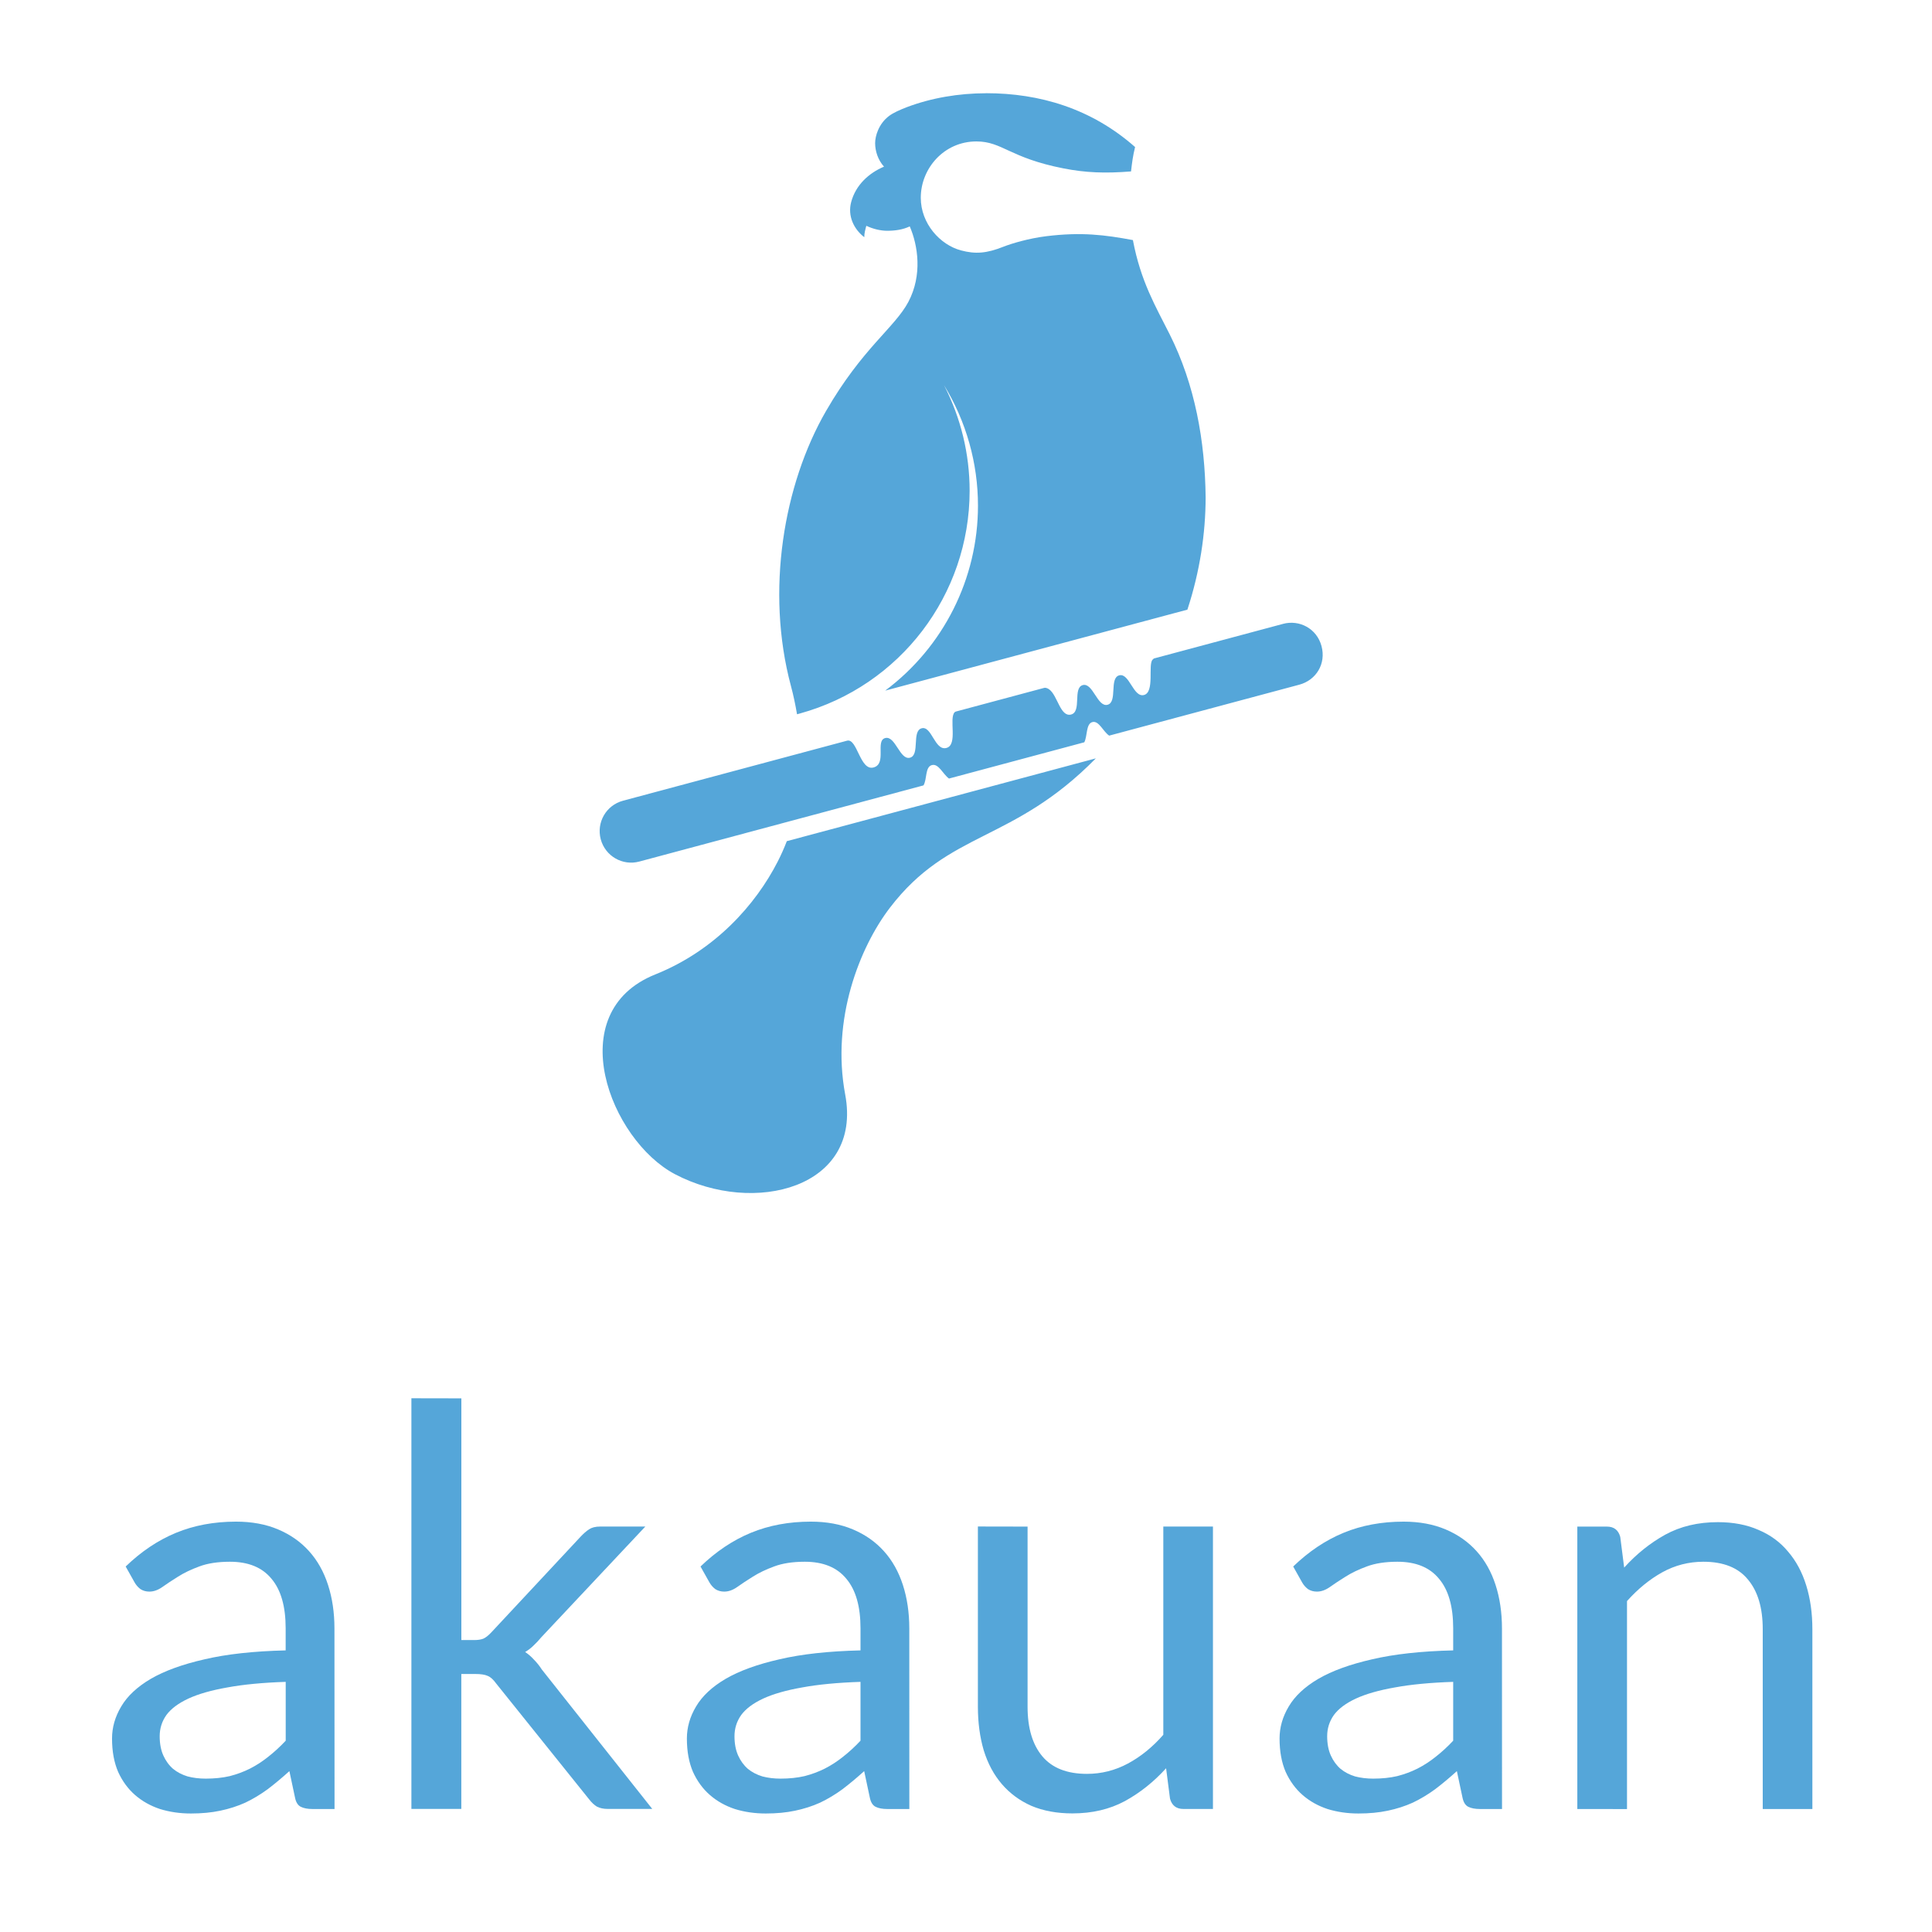
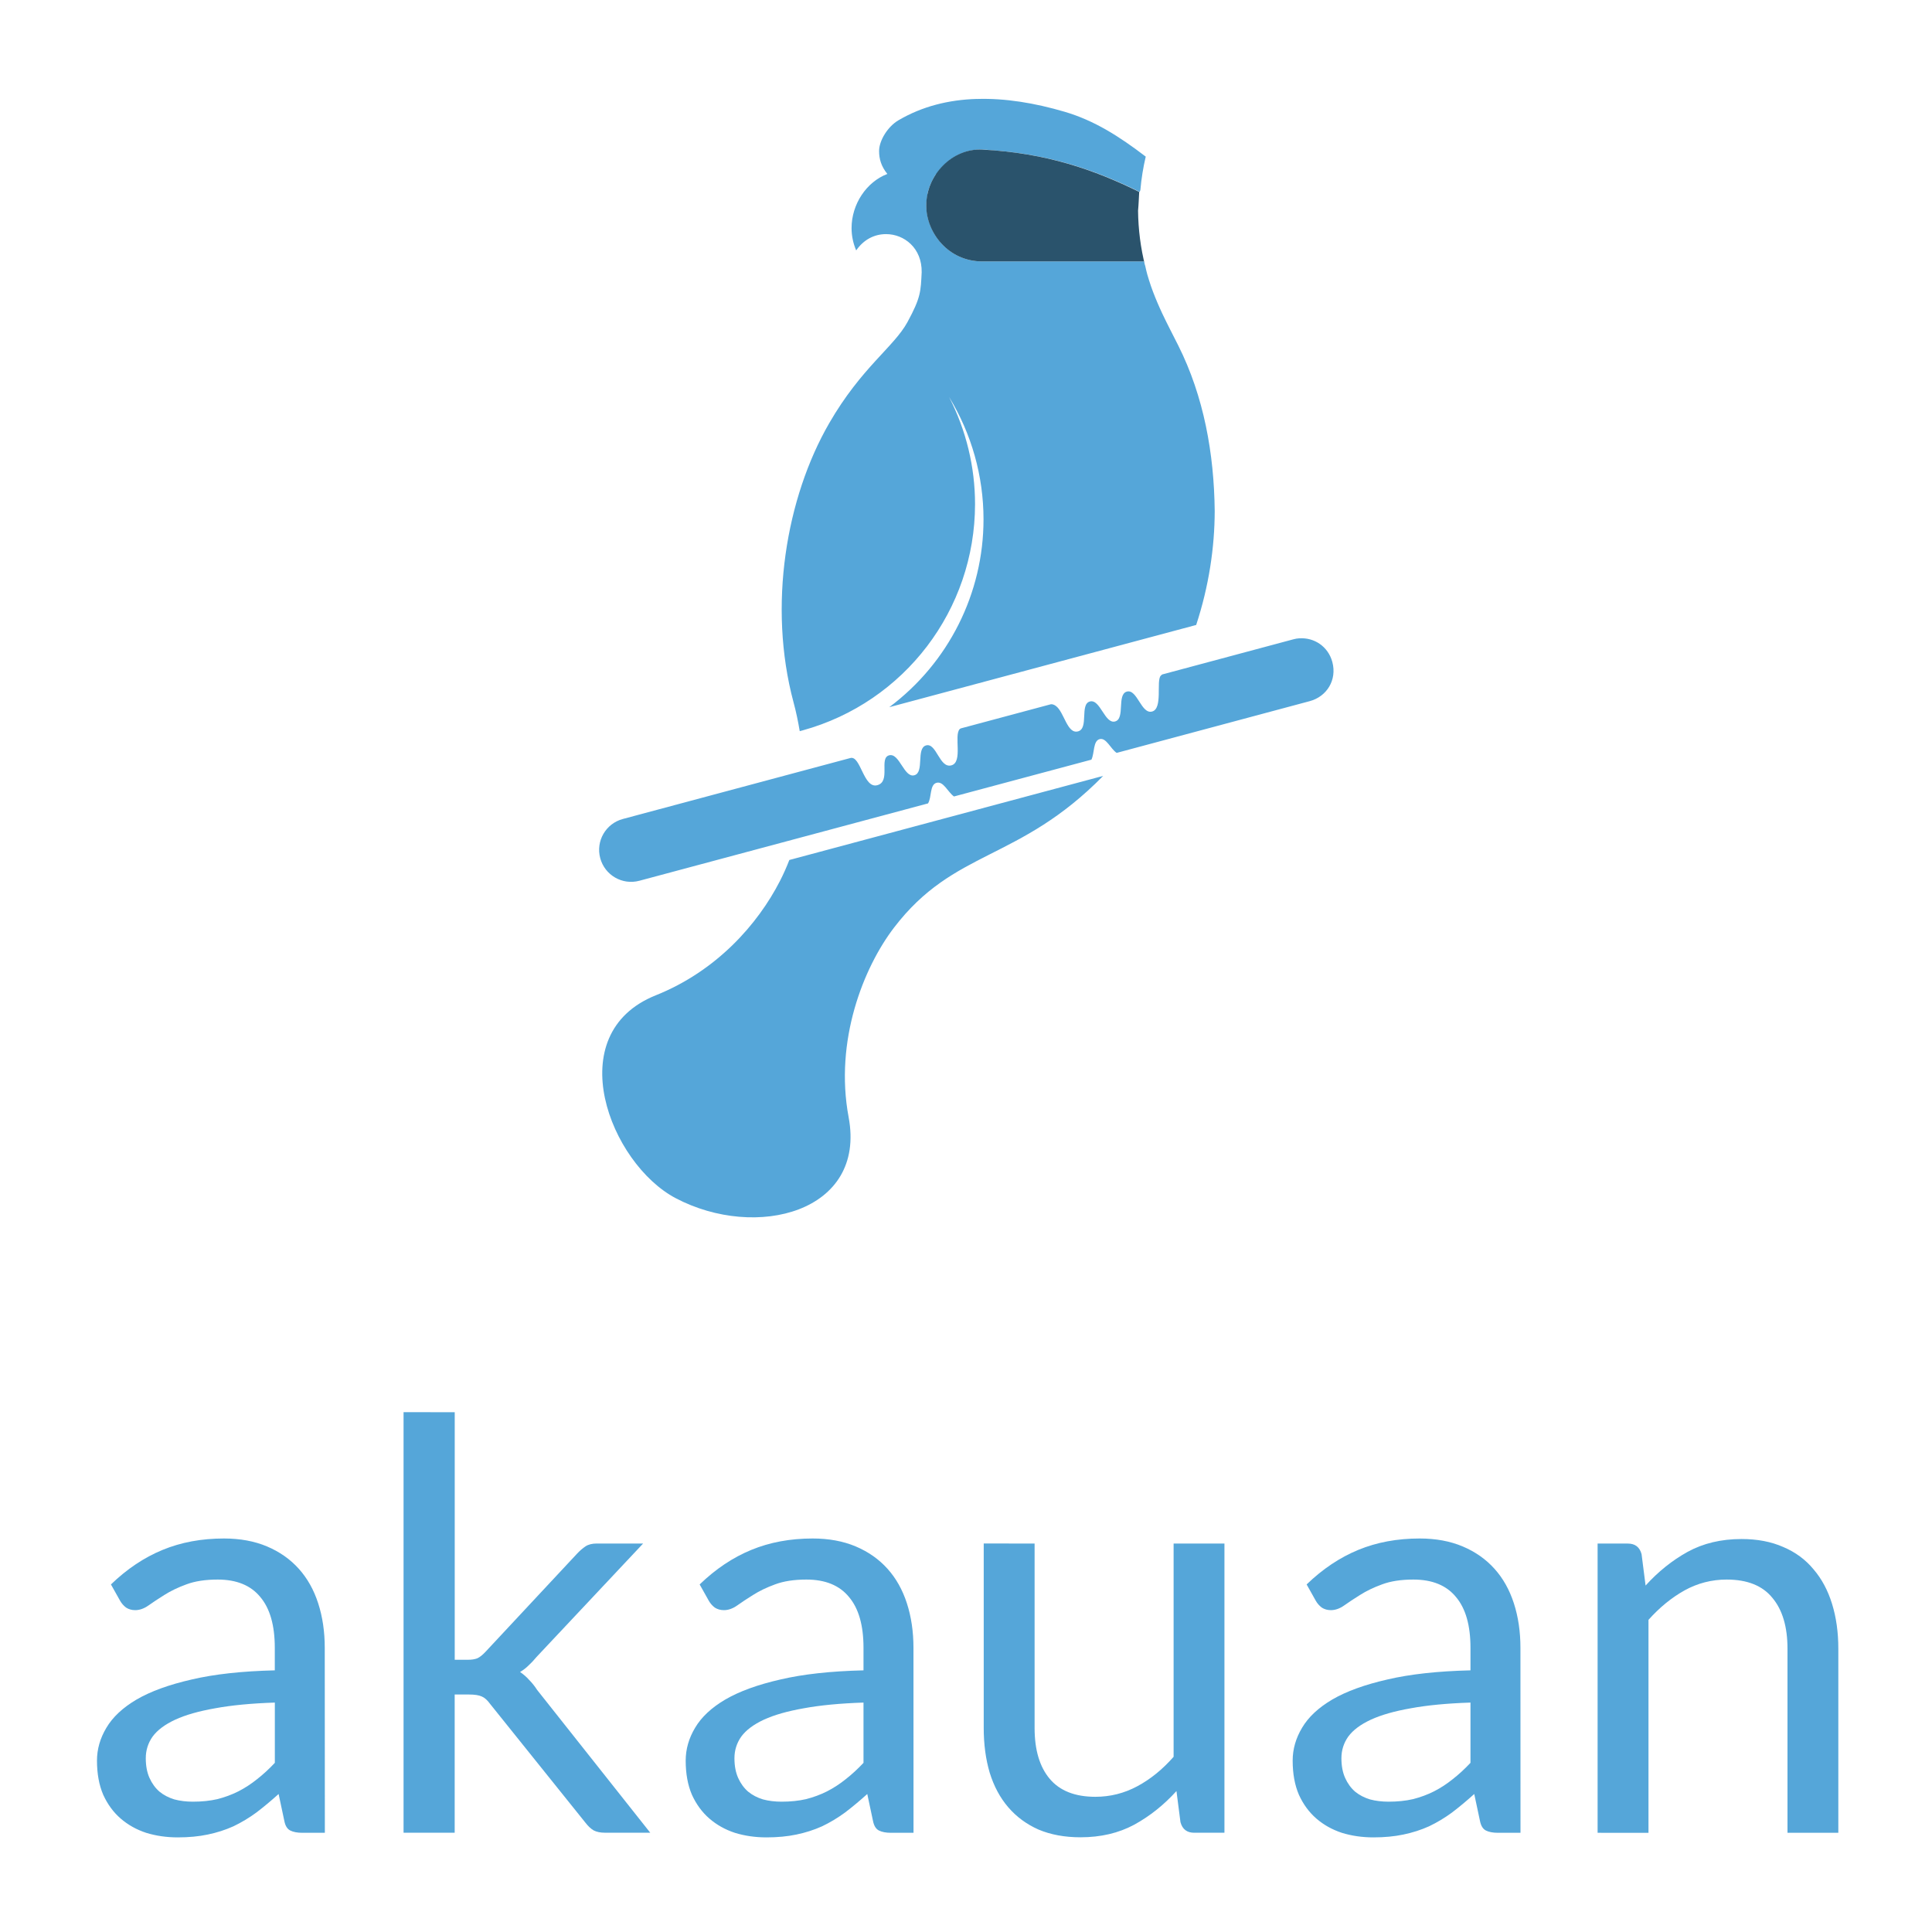
<svg xmlns="http://www.w3.org/2000/svg" width="400" height="400" viewBox="0 0 105.833 105.833" version="1.1" id="svg2737">
  <defs id="defs2734" />
  <g id="layer1" transform="translate(-8.793126,-461.8961)">
-     <g aria-label="akauan" transform="matrix(2.584494,0,0,2.584494,-3276.428,435.2047)" id="text3410" style="font-size:11.817px;line-height:0;font-family:Lato;-inkscape-font-specification:'Lato, Normal';white-space:pre;inline-size:50.04;display:inline;fill:#55a6d9;stroke-width:0.102">
-       <path d="m 1278.218,48.67 h -0.467 q -0.154,0 -0.248,-0.047 -0.095,-0.047 -0.124,-0.201 l -0.118,-0.555 q -0.236,0.213 -0.461,0.384 -0.225,0.165 -0.473,0.284 -0.248,0.112 -0.532,0.171 -0.278,0.059 -0.621,0.059 -0.349,0 -0.656,-0.095 -0.301,-0.1 -0.526,-0.295 -0.225,-0.195 -0.36,-0.49 -0.13,-0.301 -0.13,-0.709 0,-0.355 0.195,-0.68 0.195,-0.331 0.626,-0.585 0.437,-0.254 1.14,-0.414 0.703,-0.165 1.719,-0.189 v -0.467 q 0,-0.697 -0.301,-1.052 -0.295,-0.36 -0.88,-0.36 -0.384,0 -0.65,0.1 -0.26,0.095 -0.455,0.219 -0.189,0.118 -0.331,0.219 -0.136,0.095 -0.272,0.095 -0.106,0 -0.189,-0.053 -0.077,-0.059 -0.124,-0.142 l -0.189,-0.337 q 0.496,-0.479 1.069,-0.715 0.573,-0.236 1.27,-0.236 0.502,0 0.892,0.165 0.39,0.165 0.656,0.461 0.266,0.295 0.402,0.715 0.136,0.42 0.136,0.922 z m -2.73,-0.644 q 0.278,0 0.508,-0.053 0.23,-0.059 0.431,-0.16 0.207,-0.106 0.39,-0.254 0.189,-0.148 0.366,-0.337 v -1.247 q -0.727,0.024 -1.235,0.118 -0.508,0.089 -0.827,0.236 -0.319,0.148 -0.467,0.349 -0.142,0.201 -0.142,0.449 0,0.236 0.077,0.408 0.077,0.171 0.207,0.284 0.13,0.106 0.307,0.16 0.177,0.047 0.384,0.047 z" style="line-height:1.2" id="path2952" />
-       <path d="m 1280.906,39.966 v 5.123 h 0.272 q 0.118,0 0.195,-0.03 0.077,-0.035 0.171,-0.136 l 1.891,-2.027 q 0.089,-0.095 0.177,-0.154 0.089,-0.059 0.236,-0.059 h 0.957 l -2.204,2.346 q -0.083,0.1 -0.166,0.177 -0.077,0.077 -0.177,0.136 0.106,0.071 0.189,0.165 0.089,0.089 0.165,0.207 l 2.34,2.954 h -0.945 q -0.13,0 -0.225,-0.047 -0.089,-0.053 -0.171,-0.16 l -1.968,-2.452 q -0.089,-0.124 -0.177,-0.16 -0.089,-0.041 -0.266,-0.041 h -0.295 v 2.86 h -1.058 v -8.704 z" style="line-height:1.2" id="path2954" />
-       <path d="m 1290.401,48.67 h -0.467 q -0.154,0 -0.248,-0.047 -0.094,-0.047 -0.124,-0.201 l -0.118,-0.555 q -0.236,0.213 -0.461,0.384 -0.225,0.165 -0.473,0.284 -0.248,0.112 -0.532,0.171 -0.278,0.059 -0.62,0.059 -0.349,0 -0.656,-0.095 -0.301,-0.1 -0.526,-0.295 -0.225,-0.195 -0.36,-0.49 -0.13,-0.301 -0.13,-0.709 0,-0.355 0.195,-0.68 0.195,-0.331 0.626,-0.585 0.437,-0.254 1.14,-0.414 0.703,-0.165 1.719,-0.189 v -0.467 q 0,-0.697 -0.301,-1.052 -0.295,-0.36 -0.88,-0.36 -0.384,0 -0.65,0.1 -0.26,0.095 -0.455,0.219 -0.189,0.118 -0.331,0.219 -0.136,0.095 -0.272,0.095 -0.106,0 -0.189,-0.053 -0.077,-0.059 -0.124,-0.142 l -0.189,-0.337 q 0.496,-0.479 1.069,-0.715 0.573,-0.236 1.27,-0.236 0.502,0 0.892,0.165 0.39,0.165 0.656,0.461 0.266,0.295 0.402,0.715 0.136,0.42 0.136,0.922 z m -2.73,-0.644 q 0.278,0 0.508,-0.053 0.23,-0.059 0.431,-0.16 0.207,-0.106 0.39,-0.254 0.189,-0.148 0.366,-0.337 v -1.247 q -0.727,0.024 -1.235,0.118 -0.508,0.089 -0.827,0.236 -0.319,0.148 -0.467,0.349 -0.142,0.201 -0.142,0.449 0,0.236 0.077,0.408 0.077,0.171 0.207,0.284 0.13,0.106 0.307,0.16 0.177,0.047 0.384,0.047 z" style="line-height:1.2" id="path2956" />
-       <path d="m 1292.907,42.684 v 3.817 q 0,0.68 0.313,1.052 0.313,0.372 0.945,0.372 0.461,0 0.869,-0.219 0.408,-0.219 0.75,-0.609 v -4.414 h 1.052 v 5.986 h -0.626 q -0.225,0 -0.284,-0.219 l -0.083,-0.644 q -0.39,0.431 -0.875,0.697 -0.484,0.26 -1.111,0.26 -0.49,0 -0.869,-0.16 -0.372,-0.165 -0.626,-0.461 -0.254,-0.295 -0.384,-0.715 -0.124,-0.42 -0.124,-0.928 v -3.817 z" style="line-height:1.2" id="path2958" />
-       <path d="m 1302.963,48.67 h -0.467 q -0.154,0 -0.248,-0.047 -0.094,-0.047 -0.124,-0.201 l -0.118,-0.555 q -0.236,0.213 -0.461,0.384 -0.225,0.165 -0.473,0.284 -0.248,0.112 -0.532,0.171 -0.278,0.059 -0.62,0.059 -0.349,0 -0.656,-0.095 -0.301,-0.1 -0.526,-0.295 -0.225,-0.195 -0.36,-0.49 -0.13,-0.301 -0.13,-0.709 0,-0.355 0.195,-0.68 0.195,-0.331 0.626,-0.585 0.437,-0.254 1.14,-0.414 0.703,-0.165 1.719,-0.189 v -0.467 q 0,-0.697 -0.301,-1.052 -0.295,-0.36 -0.88,-0.36 -0.384,0 -0.65,0.1 -0.26,0.095 -0.455,0.219 -0.189,0.118 -0.331,0.219 -0.136,0.095 -0.272,0.095 -0.106,0 -0.189,-0.053 -0.077,-0.059 -0.124,-0.142 l -0.189,-0.337 q 0.496,-0.479 1.069,-0.715 0.573,-0.236 1.27,-0.236 0.502,0 0.892,0.165 0.39,0.165 0.656,0.461 0.266,0.295 0.402,0.715 0.136,0.42 0.136,0.922 z m -2.73,-0.644 q 0.278,0 0.508,-0.053 0.23,-0.059 0.431,-0.16 0.207,-0.106 0.39,-0.254 0.189,-0.148 0.366,-0.337 v -1.247 q -0.727,0.024 -1.235,0.118 -0.508,0.089 -0.827,0.236 -0.319,0.148 -0.467,0.349 -0.142,0.201 -0.142,0.449 0,0.236 0.077,0.408 0.077,0.171 0.207,0.284 0.13,0.106 0.307,0.16 0.177,0.047 0.384,0.047 z" style="line-height:1.2" id="path2960" />
-       <path d="m 1304.559,48.67 v -5.986 h 0.626 q 0.225,0 0.284,0.219 l 0.083,0.65 q 0.39,-0.431 0.869,-0.697 0.485,-0.266 1.117,-0.266 0.49,0 0.863,0.165 0.378,0.16 0.626,0.461 0.254,0.295 0.384,0.715 0.13,0.42 0.13,0.928 v 3.811 h -1.052 v -3.811 q 0,-0.679 -0.313,-1.052 -0.307,-0.378 -0.945,-0.378 -0.467,0 -0.874,0.225 -0.402,0.225 -0.745,0.609 v 4.408 z" style="line-height:1.2" id="path2962" />
+     <g aria-label="akauan" transform="matrix(2.646828,0,0,2.646828,-3356.635,433.4737)" id="text3410-7" style="font-size:11.817px;line-height:0;font-family:Lato;-inkscape-font-specification:'Lato, Normal';white-space:pre;inline-size:50.04;display:inline;fill:#55a6d9;stroke-width:0.1">
+       <path d="m 1278.218,48.67 h -0.467 q -0.154,0 -0.248,-0.047 -0.095,-0.047 -0.124,-0.201 l -0.118,-0.555 q -0.236,0.213 -0.461,0.384 -0.225,0.165 -0.473,0.284 -0.248,0.112 -0.532,0.171 -0.278,0.059 -0.621,0.059 -0.349,0 -0.656,-0.095 -0.301,-0.1 -0.526,-0.295 -0.225,-0.195 -0.36,-0.49 -0.13,-0.301 -0.13,-0.709 0,-0.355 0.195,-0.68 0.195,-0.331 0.626,-0.585 0.437,-0.254 1.14,-0.414 0.703,-0.165 1.719,-0.189 v -0.467 q 0,-0.697 -0.301,-1.052 -0.295,-0.36 -0.88,-0.36 -0.384,0 -0.65,0.1 -0.26,0.095 -0.455,0.219 -0.189,0.118 -0.331,0.219 -0.136,0.095 -0.272,0.095 -0.106,0 -0.189,-0.053 -0.077,-0.059 -0.124,-0.142 l -0.189,-0.337 q 0.496,-0.479 1.069,-0.715 0.573,-0.236 1.27,-0.236 0.502,0 0.892,0.165 0.39,0.165 0.656,0.461 0.266,0.295 0.402,0.715 0.136,0.42 0.136,0.922 z m -2.73,-0.644 q 0.278,0 0.508,-0.053 0.23,-0.059 0.431,-0.16 0.207,-0.106 0.39,-0.254 0.189,-0.148 0.366,-0.337 v -1.247 q -0.727,0.024 -1.235,0.118 -0.508,0.089 -0.827,0.236 -0.319,0.148 -0.467,0.349 -0.142,0.201 -0.142,0.449 0,0.236 0.077,0.408 0.077,0.171 0.207,0.284 0.13,0.106 0.307,0.16 0.177,0.047 0.384,0.047 z" style="line-height:1.2" id="path20718" />
+       <path d="m 1280.906,39.966 v 5.123 h 0.272 q 0.118,0 0.195,-0.03 0.077,-0.035 0.171,-0.136 l 1.891,-2.027 q 0.089,-0.095 0.177,-0.154 0.089,-0.059 0.236,-0.059 h 0.957 l -2.204,2.346 q -0.083,0.1 -0.166,0.177 -0.077,0.077 -0.177,0.136 0.106,0.071 0.189,0.165 0.089,0.089 0.165,0.207 l 2.34,2.954 h -0.945 q -0.13,0 -0.225,-0.047 -0.089,-0.053 -0.171,-0.16 l -1.968,-2.452 q -0.089,-0.124 -0.177,-0.16 -0.089,-0.041 -0.266,-0.041 h -0.295 v 2.86 h -1.058 v -8.704 z" style="line-height:1.2" id="path20720" />
+       <path d="m 1290.401,48.67 h -0.467 q -0.154,0 -0.248,-0.047 -0.094,-0.047 -0.124,-0.201 l -0.118,-0.555 q -0.236,0.213 -0.461,0.384 -0.225,0.165 -0.473,0.284 -0.248,0.112 -0.532,0.171 -0.278,0.059 -0.62,0.059 -0.349,0 -0.656,-0.095 -0.301,-0.1 -0.526,-0.295 -0.225,-0.195 -0.36,-0.49 -0.13,-0.301 -0.13,-0.709 0,-0.355 0.195,-0.68 0.195,-0.331 0.626,-0.585 0.437,-0.254 1.14,-0.414 0.703,-0.165 1.719,-0.189 v -0.467 q 0,-0.697 -0.301,-1.052 -0.295,-0.36 -0.88,-0.36 -0.384,0 -0.65,0.1 -0.26,0.095 -0.455,0.219 -0.189,0.118 -0.331,0.219 -0.136,0.095 -0.272,0.095 -0.106,0 -0.189,-0.053 -0.077,-0.059 -0.124,-0.142 l -0.189,-0.337 q 0.496,-0.479 1.069,-0.715 0.573,-0.236 1.27,-0.236 0.502,0 0.892,0.165 0.39,0.165 0.656,0.461 0.266,0.295 0.402,0.715 0.136,0.42 0.136,0.922 z m -2.73,-0.644 q 0.278,0 0.508,-0.053 0.23,-0.059 0.431,-0.16 0.207,-0.106 0.39,-0.254 0.189,-0.148 0.366,-0.337 v -1.247 q -0.727,0.024 -1.235,0.118 -0.508,0.089 -0.827,0.236 -0.319,0.148 -0.467,0.349 -0.142,0.201 -0.142,0.449 0,0.236 0.077,0.408 0.077,0.171 0.207,0.284 0.13,0.106 0.307,0.16 0.177,0.047 0.384,0.047 z" style="line-height:1.2" id="path20722" />
+       <path d="m 1292.907,42.684 v 3.817 q 0,0.68 0.313,1.052 0.313,0.372 0.945,0.372 0.461,0 0.869,-0.219 0.408,-0.219 0.75,-0.609 v -4.414 h 1.052 v 5.986 h -0.626 q -0.225,0 -0.284,-0.219 l -0.083,-0.644 q -0.39,0.431 -0.875,0.697 -0.484,0.26 -1.111,0.26 -0.49,0 -0.869,-0.16 -0.372,-0.165 -0.626,-0.461 -0.254,-0.295 -0.384,-0.715 -0.124,-0.42 -0.124,-0.928 v -3.817 z" style="line-height:1.2" id="path20724" />
+       <path d="m 1302.963,48.67 h -0.467 q -0.154,0 -0.248,-0.047 -0.094,-0.047 -0.124,-0.201 l -0.118,-0.555 q -0.236,0.213 -0.461,0.384 -0.225,0.165 -0.473,0.284 -0.248,0.112 -0.532,0.171 -0.278,0.059 -0.62,0.059 -0.349,0 -0.656,-0.095 -0.301,-0.1 -0.526,-0.295 -0.225,-0.195 -0.36,-0.49 -0.13,-0.301 -0.13,-0.709 0,-0.355 0.195,-0.68 0.195,-0.331 0.626,-0.585 0.437,-0.254 1.14,-0.414 0.703,-0.165 1.719,-0.189 v -0.467 q 0,-0.697 -0.301,-1.052 -0.295,-0.36 -0.88,-0.36 -0.384,0 -0.65,0.1 -0.26,0.095 -0.455,0.219 -0.189,0.118 -0.331,0.219 -0.136,0.095 -0.272,0.095 -0.106,0 -0.189,-0.053 -0.077,-0.059 -0.124,-0.142 l -0.189,-0.337 q 0.496,-0.479 1.069,-0.715 0.573,-0.236 1.27,-0.236 0.502,0 0.892,0.165 0.39,0.165 0.656,0.461 0.266,0.295 0.402,0.715 0.136,0.42 0.136,0.922 z m -2.73,-0.644 q 0.278,0 0.508,-0.053 0.23,-0.059 0.431,-0.16 0.207,-0.106 0.39,-0.254 0.189,-0.148 0.366,-0.337 v -1.247 q -0.727,0.024 -1.235,0.118 -0.508,0.089 -0.827,0.236 -0.319,0.148 -0.467,0.349 -0.142,0.201 -0.142,0.449 0,0.236 0.077,0.408 0.077,0.171 0.207,0.284 0.13,0.106 0.307,0.16 0.177,0.047 0.384,0.047 z" style="line-height:1.2" id="path20726" />
+       <path d="m 1304.559,48.67 v -5.986 h 0.626 q 0.225,0 0.284,0.219 l 0.083,0.65 q 0.39,-0.431 0.869,-0.697 0.485,-0.266 1.117,-0.266 0.49,0 0.863,0.165 0.378,0.16 0.626,0.461 0.254,0.295 0.384,0.715 0.13,0.42 0.13,0.928 v 3.811 h -1.052 v -3.811 q 0,-0.679 -0.313,-1.052 -0.307,-0.378 -0.945,-0.378 -0.467,0 -0.874,0.225 -0.402,0.225 -0.745,0.609 v 4.408 z" style="line-height:1.2" id="path20728" />
    </g>
-     <path id="path3404" style="fill:#55a6d9;fill-opacity:1;stroke:none;stroke-width:0.212;stroke-dasharray:none;stroke-opacity:1" d="m 62.817,467.004 c -1.501,2e-5 -3.006,0.254 -4.356,0.765 -0.384,0.15 -0.726,0.301 -0.961,0.475 -0.576,0.429 -0.768,1.107 -0.768,1.491 0,0.434 0.152,0.92 0.486,1.29 -0.831,0.351 -1.549,1.005 -1.798,1.938 -0.205,0.768 0.149,1.489 0.717,1.926 0,-0.225 0.063,-0.443 0.113,-0.624 0.381,0.181 0.78,0.268 1.127,0.273 0.452,2e-5 0.867,-0.059 1.251,-0.24 0.447,1.031 0.705,2.661 -0.076,4.136 -0.746,1.409 -2.523,2.536 -4.512,5.981 -2.319,4.016 -3.316,9.848 -1.921,15.055 0.139,0.512 0.245,1.031 0.335,1.553 l 0.159,-0.043 -3.33e-4,-2.5e-4 c 5.489,-1.514 9.294,-6.505 9.296,-12.2 0,-2.013 -0.482,-3.996 -1.403,-5.786 1.216,1.988 1.86,4.273 1.86,6.603 0,3.989 -1.887,7.744 -5.083,10.131 l 16.555,-4.436 c 0.685,-2.089 0.995,-4.174 0.999,-6.145 -0.033,-3.093 -0.583,-6.173 -1.97,-8.937 -0.764,-1.522 -1.587,-2.894 -2.014,-5.162 -1.537,-0.287 -2.82,-0.449 -4.742,-0.213 -0.967,0.119 -1.912,0.402 -2.355,0.578 -0.911,0.362 -1.526,0.413 -2.325,0.199 -1.135,-0.304 -2.198,-1.462 -2.198,-2.883 0,-1.608 1.274,-3.085 3.046,-3.085 1.424,0 1.811,0.9 4.788,1.48 1.189,0.232 2.253,0.277 3.683,0.163 0.06,-0.514 0.099,-0.832 0.222,-1.336 -2.399,-2.118 -5.24,-2.949 -8.158,-2.949 z m 16.257,29.068 c -0.898,0.241 -5.839,1.565 -7.027,1.883 -0.043,0.009 -0.066,0.019 -0.123,0.084 -0.249,0.286 0.126,1.77 -0.462,1.928 -0.588,0.158 -0.801,-1.226 -1.36,-1.076 -0.558,0.15 -0.08,1.462 -0.637,1.611 -0.558,0.149 -0.801,-1.226 -1.359,-1.077 -0.558,0.15 -0.046,1.453 -0.637,1.611 -0.594,0.159 -0.741,-1.047 -1.203,-1.377 -0.093,-0.069 -0.209,-0.101 -0.272,-0.082 -1.108,0.296 -4.836,1.296 -4.836,1.296 0,0 -0.053,0.019 -0.07,0.038 -0.328,0.341 0.192,1.785 -0.45,1.957 -0.642,0.172 -0.801,-1.226 -1.357,-1.077 -0.558,0.149 -0.08,1.462 -0.639,1.611 -0.558,0.15 -0.801,-1.226 -1.359,-1.076 -0.558,0.15 0.106,1.412 -0.639,1.611 -0.744,0.199 -0.891,-1.616 -1.45,-1.467 l -12.274,3.289 c -0.922,0.247 -1.465,1.189 -1.219,2.112 0.249,0.923 1.192,1.467 2.113,1.22 l 15.567,-4.172 c 0.202,-0.338 0.08,-1.006 0.456,-1.111 0.375,-0.104 0.603,0.495 0.941,0.736 l 7.412,-1.986 c 0.179,-0.353 0.083,-1.011 0.443,-1.107 0.358,-0.096 0.592,0.528 0.92,0.742 l 10.413,-2.79 c 0.923,-0.247 1.478,-1.144 1.219,-2.112 -0.258,-0.967 -1.213,-1.461 -2.112,-1.22 z m -10.251,7.366 -16.929,4.536 c -0.143,0.376 -0.312,0.751 -0.501,1.123 -1.201,2.347 -3.422,4.862 -6.7,6.176 -5.202,2.084 -2.468,9.079 1.074,10.944 4.331,2.281 10.284,0.764 9.325,-4.366 -0.773,-4.127 0.798,-8.069 2.443,-10.222 3.261,-4.27 6.706,-3.533 11.288,-8.191 z" />
+     <g id="g20702" transform="matrix(1.40625,0,0,1.40625,-25.06675,-216.8434)" style="stroke-width:0.711">
+       <path id="path17267" style="fill:#55a6d9;fill-opacity:1;stroke:none;stroke-width:0.151;stroke-dasharray:none;stroke-opacity:1" d="m 62.119,486.513 c -1.09,0.033 -2.119,0.289 -3.047,0.834 -0.406,0.239 -0.75,0.782 -0.75,1.196 0,0.299 0.079,0.593 0.322,0.892 -0.815,0.311 -1.394,1.177 -1.394,2.111 0,0.298 0.062,0.593 0.18,0.868 0.291,-0.422 0.708,-0.635 1.163,-0.635 0.706,-6e-5 1.403,0.542 1.388,1.485 -0.038,0.749 -0.029,0.978 -0.554,1.943 -0.526,0.966 -1.798,1.771 -3.049,3.939 -1.675,2.9 -2.395,7.112 -1.388,10.873 0.101,0.37 0.177,0.745 0.241,1.122 l 0.115,-0.031 c 3.963,-1.093 6.711,-4.698 6.714,-8.811 0,-1.454 -0.348,-2.886 -1.013,-4.178 0.878,1.436 1.343,3.086 1.343,4.769 0,2.881 -1.364,5.592 -3.672,7.317 l 11.956,-3.203 c 0.495,-1.508 0.719,-3.014 0.722,-4.438 -0.024,-2.234 -0.421,-4.458 -1.423,-6.455 -0.208,-0.413 -0.419,-0.815 -0.619,-1.237 -0.067,-0.141 -0.129,-0.285 -0.192,-0.429 -0.115,-0.272 -0.227,-0.555 -0.323,-0.865 -0.024,-0.071 -0.045,-0.142 -0.065,-0.214 -0.031,-0.106 -0.055,-0.22 -0.081,-0.332 -0.024,-0.065 -0.034,-0.125 -0.048,-0.192 l -6.3,10e-4 c -0.165,2e-5 -0.322,-0.016 -0.472,-0.05 -0.151,-0.033 -0.292,-0.08 -0.425,-0.141 -0.134,-0.061 -0.258,-0.134 -0.373,-0.218 -0.113,-0.084 -0.22,-0.179 -0.316,-0.281 -0.093,-0.103 -0.18,-0.214 -0.254,-0.331 -0.074,-0.117 -0.134,-0.24 -0.187,-0.367 -0.05,-0.127 -0.089,-0.257 -0.115,-0.389 -0.026,-0.132 -0.043,-0.266 -0.043,-0.398 0,-0.142 0.024,-0.283 0.045,-0.42 0,-0.009 0,-0.021 0,-0.033 0.026,-0.124 0.067,-0.245 0.113,-0.362 0,-0.016 0.024,-0.035 0.024,-0.053 0.05,-0.117 0.11,-0.23 0.182,-0.337 0,-0.005 0,-0.009 0.024,-0.014 0.398,-0.599 1.072,-1 1.808,-0.962 0.086,0 0.184,0.007 0.294,0.018 2.365,0.164 4.166,0.811 5.827,1.63 0,-0.021 0.024,-0.058 0.024,-0.081 0.038,-0.436 0.108,-0.868 0.208,-1.294 -1.036,-0.791 -2.003,-1.407 -3.159,-1.747 -1.168,-0.343 -2.316,-0.532 -3.406,-0.499 z m 12.58,21.01 c -0.081,0.005 -0.165,0.018 -0.244,0.041 -0.649,0.174 -4.217,1.13 -5.075,1.36 -0.031,0.007 -0.048,0.014 -0.089,0.06 -0.18,0.207 0.091,1.279 -0.334,1.392 -0.424,0.114 -0.578,-0.885 -0.982,-0.777 -0.403,0.108 -0.057,1.056 -0.46,1.164 -0.403,0.108 -0.578,-0.886 -0.982,-0.778 -0.402,0.108 -0.034,1.049 -0.46,1.164 -0.429,0.115 -0.536,-0.756 -0.869,-0.994 -0.069,-0.05 -0.151,-0.073 -0.199,-0.06 -0.799,0.214 -3.492,0.936 -3.492,0.936 0,0 -0.038,0.014 -0.05,0.028 -0.237,0.246 0.136,1.29 -0.326,1.414 -0.463,0.124 -0.578,-0.886 -0.982,-0.778 -0.403,0.108 -0.057,1.056 -0.461,1.164 -0.402,0.108 -0.578,-0.885 -0.982,-0.777 -0.402,0.108 0.077,1.02 -0.461,1.164 -0.537,0.144 -0.645,-1.167 -1.047,-1.059 l -8.864,2.375 c -0.666,0.179 -1.059,0.859 -0.881,1.525 0.18,0.666 0.86,1.059 1.526,0.881 l 11.244,-3.013 c 0.148,-0.245 0.06,-0.727 0.33,-0.802 0.271,-0.075 0.436,0.358 0.68,0.532 l 5.354,-1.434 c 0.125,-0.255 0.06,-0.73 0.32,-0.8 0.259,-0.069 0.428,0.382 0.664,0.536 l 7.52,-2.015 c 0.667,-0.179 1.068,-0.826 0.881,-1.525 -0.165,-0.611 -0.712,-0.96 -1.281,-0.922 z m -7.647,5.36 -12.226,3.276 c -0.105,0.272 -0.225,0.543 -0.362,0.811 -0.867,1.695 -2.472,3.512 -4.84,4.46 -3.756,1.505 -1.782,6.557 0.777,7.904 3.128,1.647 7.428,0.552 6.735,-3.153 -0.558,-2.981 0.577,-5.827 1.764,-7.382 2.355,-3.083 4.843,-2.552 8.152,-5.916 z" />
+       <path id="path17269" style="fill:#2a536c;fill-opacity:1;stroke:none;stroke-width:0.019" d="m 62.343,488.486 c -1.173,-0.06 -2.184,0.989 -2.184,2.181 0,1.06 0.864,2.176 2.182,2.176 l 6.3,-0.001 c 0.024,0.067 0.034,0.127 0.048,0.192 0,-0.002 0,-0.005 0,-0.007 -0.18,-0.707 -0.271,-1.433 -0.279,-2.162 0.024,-0.243 0.029,-0.487 0.045,-0.73 -1.73,-0.853 -3.61,-1.52 -6.121,-1.649 z" />
+     </g>
  </g>
</svg>
